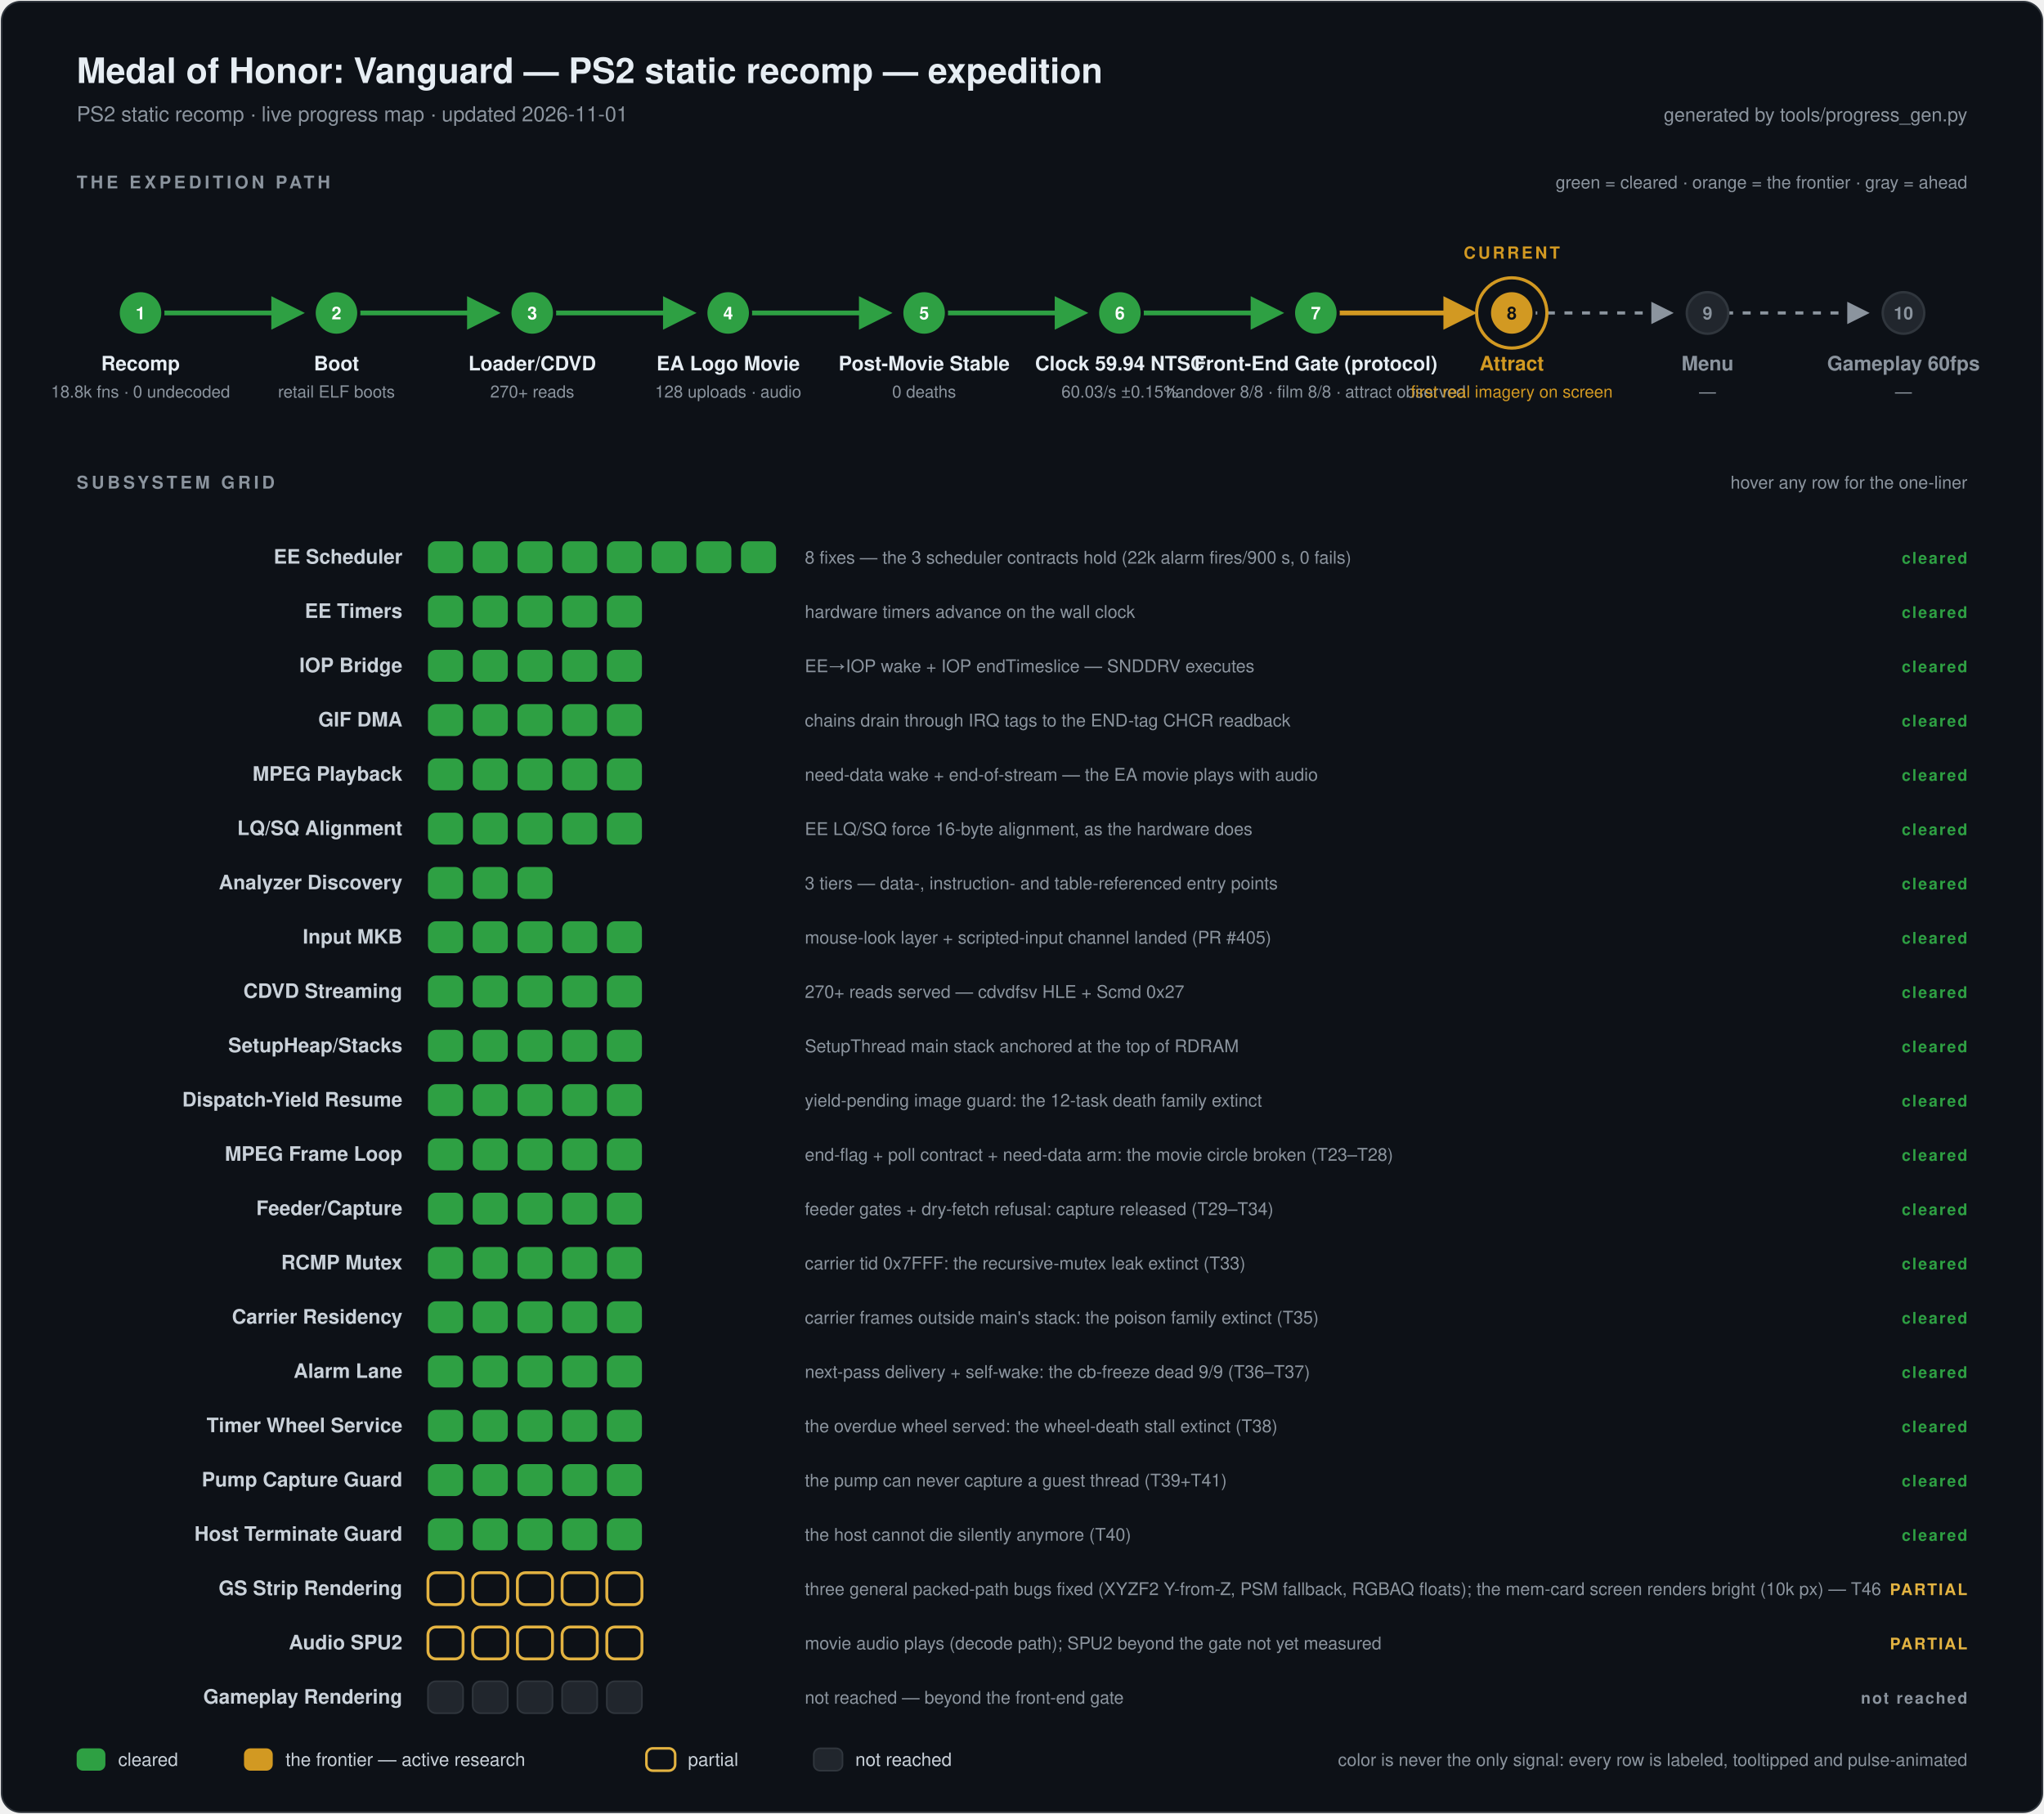
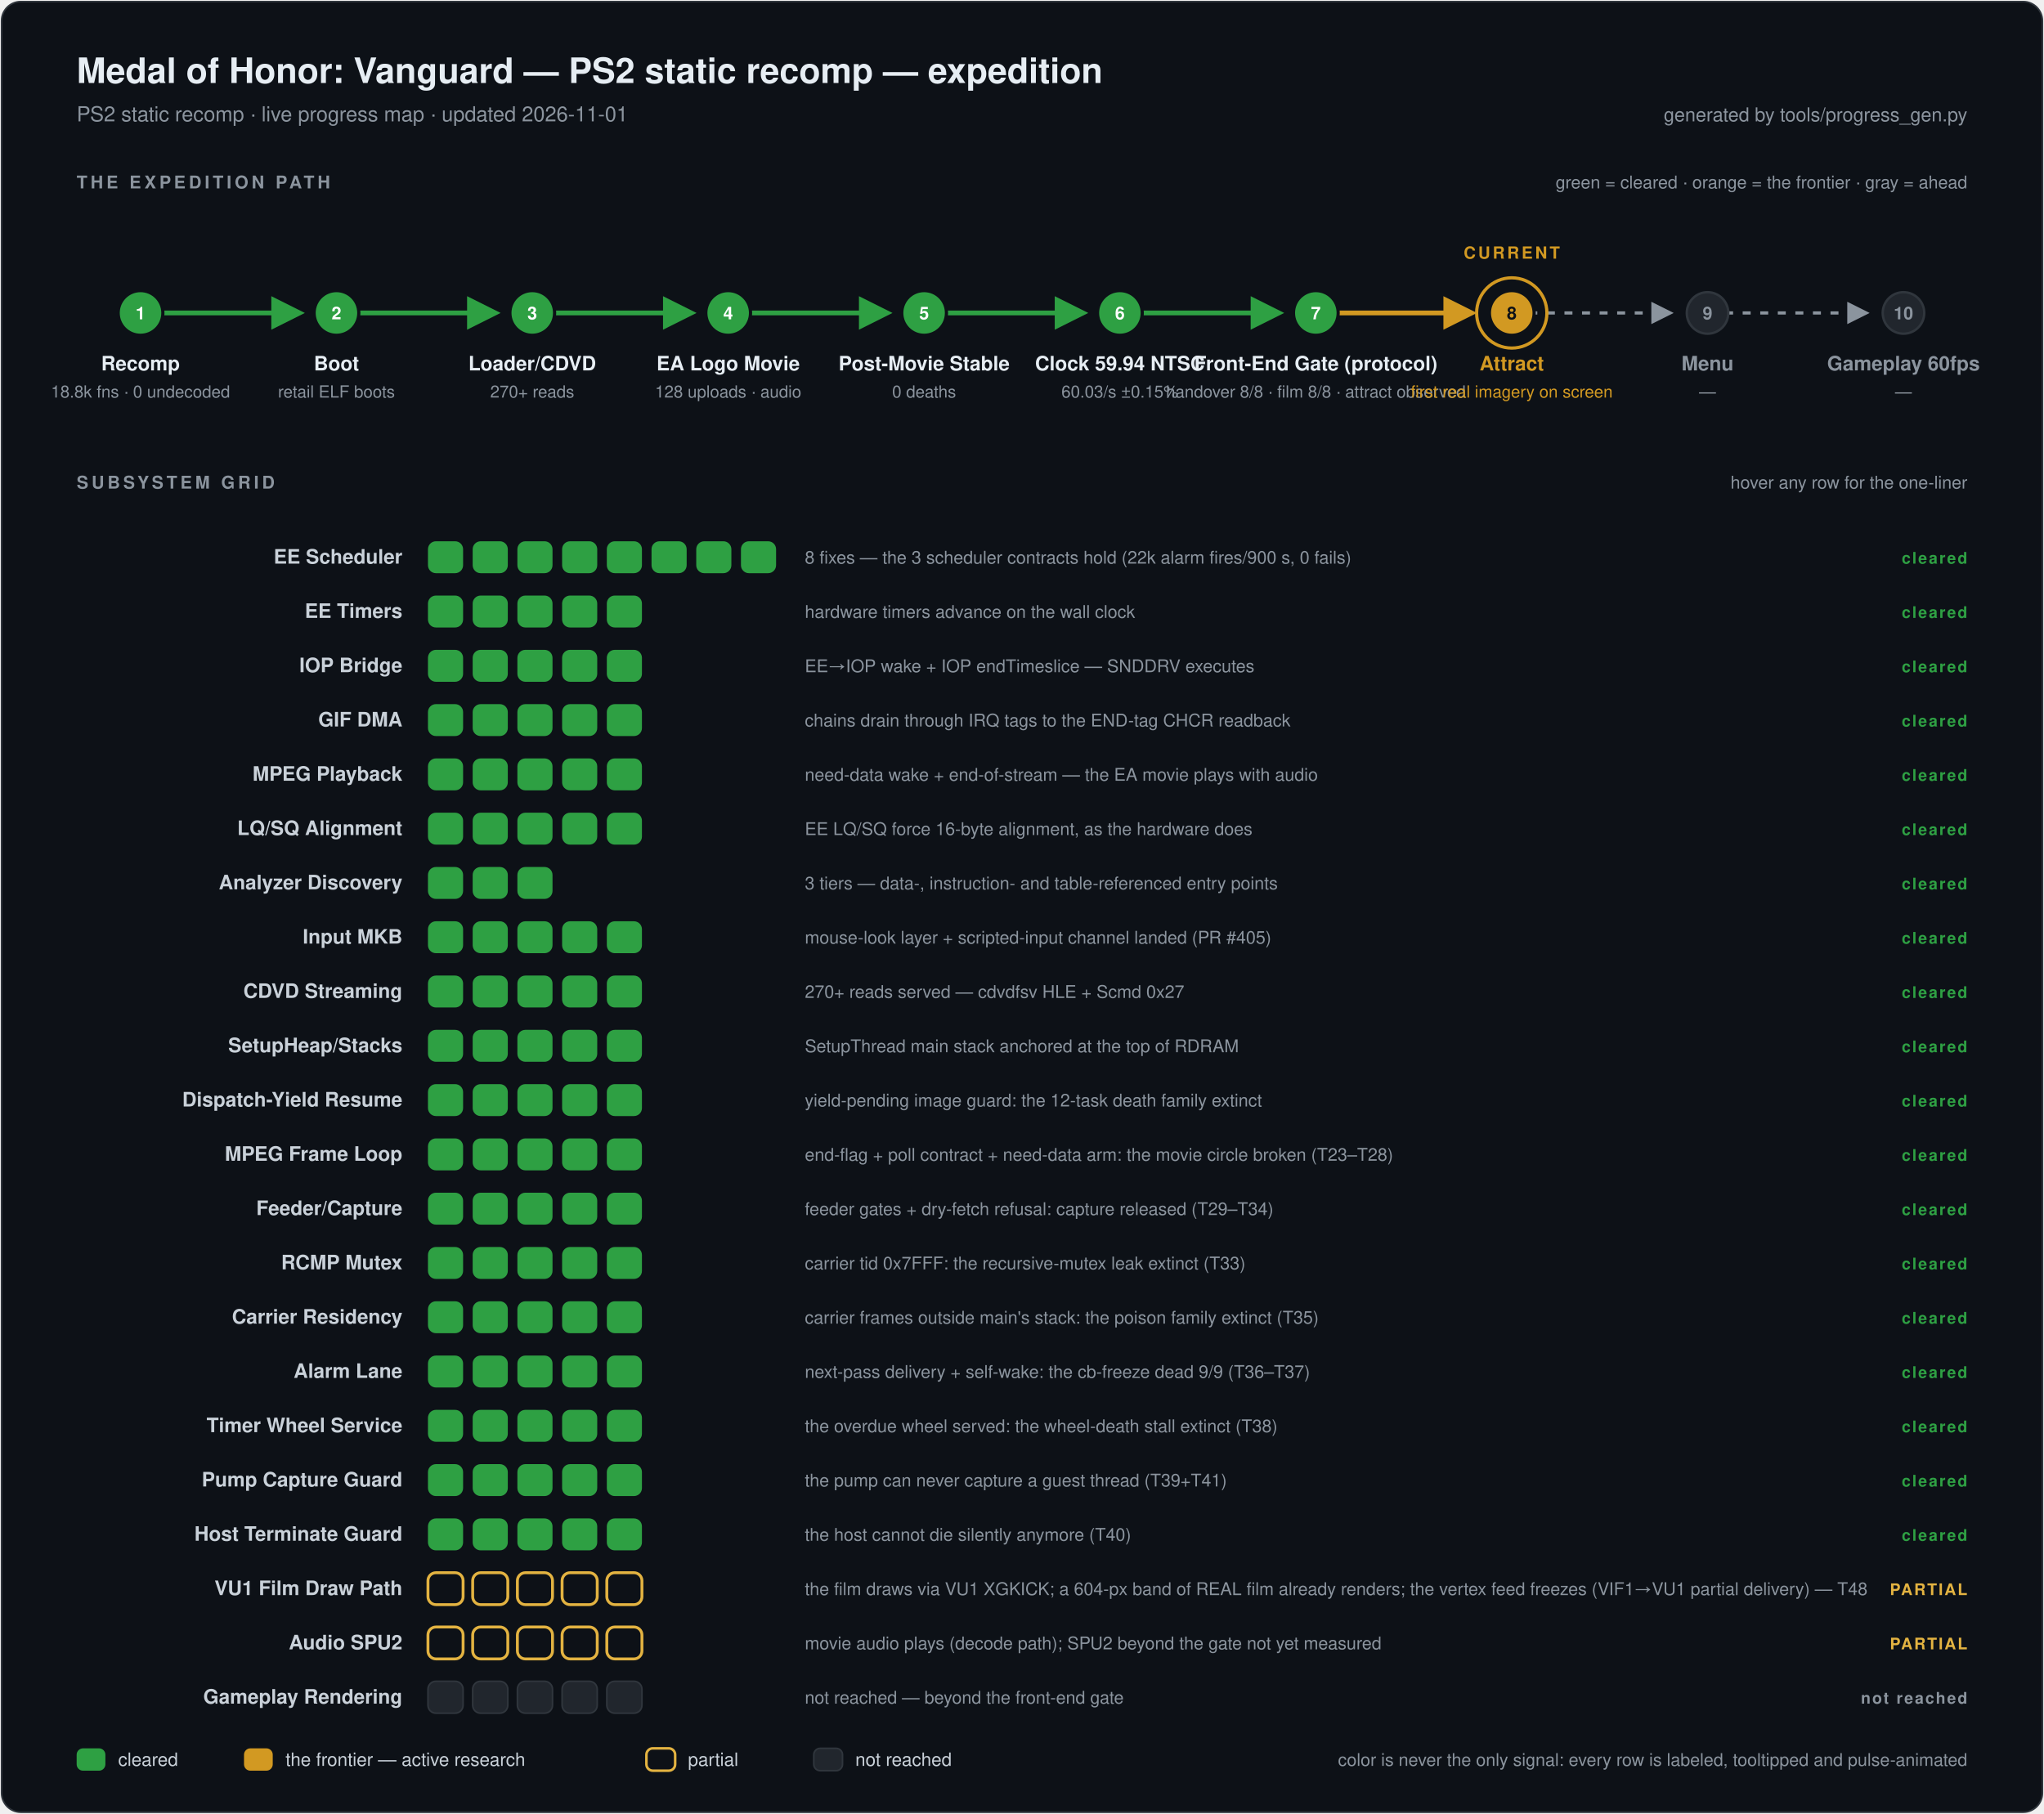
<svg xmlns="http://www.w3.org/2000/svg" viewBox="0 0 1280 1136" width="1280" height="1136" role="img" aria-label="Progress map: expedition path with 6 of 10 stages cleared, currently at the Front-End Gate, and a subsystem grid">
  <style>
.pulse{animation:vgpulse 2.2s ease-in-out infinite}
.pulse2{animation:vgpulse 2.2s ease-in-out .28s infinite}
.pulse3{animation:vgpulse 2.2s ease-in-out .56s infinite}
.pulse4{animation:vgpulse 2.2s ease-in-out .84s infinite}
@keyframes vgpulse{0%,100%{opacity:1}50%{opacity:.32}}
@media (prefers-reduced-motion:reduce){.pulse,.pulse2,.pulse3,.pulse4{animation:none}}
</style>
  <rect x="1" y="1" width="1278" height="1134" rx="12" fill="#0d1117" stroke="#30363d" />
  <text x="48" y="52" fill="#e6edf3" font-size="22" font-weight="700" font-family="ui-sans-serif, system-ui, 'Segoe UI', Helvetica, Arial, sans-serif">Medal of Honor: Vanguard — PS2 static recomp — expedition</text>
  <text x="48" y="76" fill="#8b949e" font-size="13" font-family="ui-sans-serif, system-ui, 'Segoe UI', Helvetica, Arial, sans-serif">PS2 static recomp · live progress map · updated 2026-11-01</text>
  <text x="1232" y="76" fill="#8b949e" font-size="12" text-anchor="end" font-family="ui-sans-serif, system-ui, 'Segoe UI', Helvetica, Arial, sans-serif">generated by tools/progress_gen.py</text>
  <text x="48" y="118" fill="#8b949e" font-size="11" font-weight="700" letter-spacing="2" font-family="ui-sans-serif, system-ui, 'Segoe UI', Helvetica, Arial, sans-serif">THE EXPEDITION PATH</text>
  <text x="1232" y="118" fill="#8b949e" font-size="11" text-anchor="end" font-family="ui-sans-serif, system-ui, 'Segoe UI', Helvetica, Arial, sans-serif">green = cleared · orange = the frontier · gray = ahead</text>
  <defs>
    <marker id="ag" viewBox="0 0 10 10" refX="8" refY="5" markerWidth="7" markerHeight="7" orient="auto-start-reverse">
      <path d="M0,0 L10,5 L0,10 z" fill="#2ea043" />
    </marker>
    <marker id="ao" viewBox="0 0 10 10" refX="8" refY="5" markerWidth="7" markerHeight="7" orient="auto-start-reverse">
      <path d="M0,0 L10,5 L0,10 z" fill="#d29922" />
    </marker>
    <marker id="am" viewBox="0 0 10 10" refX="8" refY="5" markerWidth="7" markerHeight="7" orient="auto-start-reverse">
      <path d="M0,0 L10,5 L0,10 z" fill="#8b949e" />
    </marker>
  </defs>
  <line x1="88.0" y1="196" x2="186.7" y2="196" stroke="#2ea043" stroke-width="3" marker-end="url(#ag)" />
  <line x1="210.7" y1="196" x2="309.3" y2="196" stroke="#2ea043" stroke-width="3" marker-end="url(#ag)" />
  <line x1="333.3" y1="196" x2="432.0" y2="196" stroke="#2ea043" stroke-width="3" marker-end="url(#ag)" />
  <line x1="456.0" y1="196" x2="554.7" y2="196" stroke="#2ea043" stroke-width="3" marker-end="url(#ag)" />
  <line x1="578.7" y1="196" x2="677.3" y2="196" stroke="#2ea043" stroke-width="3" marker-end="url(#ag)" />
  <line x1="701.3" y1="196" x2="800.0" y2="196" stroke="#2ea043" stroke-width="3" marker-end="url(#ag)" />
  <line x1="824.0" y1="196" x2="920.7" y2="196" stroke="#d29922" stroke-width="3" marker-end="url(#ao)" />
  <line x1="946.7" y1="196" x2="1045.3" y2="196" stroke="#8b949e" stroke-width="2" stroke-dasharray="5 6" marker-end="url(#am)" />
  <line x1="1069.3" y1="196" x2="1168.0" y2="196" stroke="#8b949e" stroke-width="2" stroke-dasharray="5 6" marker-end="url(#am)" />
  <g>
    <circle cx="88.0" cy="196" r="15" fill="#0d1117" />
    <circle cx="88.0" cy="196" r="13" fill="#2ea043" />
    <text x="88.0" y="200.0" fill="#ffffff" font-size="11" font-weight="700" text-anchor="middle" font-family="ui-sans-serif, system-ui, 'Segoe UI', Helvetica, Arial, sans-serif">1</text>
  </g>
  <text x="88.0" y="232" fill="#e6edf3" font-size="12.5" font-weight="600" text-anchor="middle" font-family="ui-sans-serif, system-ui, 'Segoe UI', Helvetica, Arial, sans-serif">Recomp</text>
  <text x="88.0" y="249" fill="#8b949e" font-size="10.5" text-anchor="middle" font-family="ui-sans-serif, system-ui, 'Segoe UI', Helvetica, Arial, sans-serif">18.8k fns · 0 undecoded</text>
  <g>
    <circle cx="210.7" cy="196" r="15" fill="#0d1117" />
    <circle cx="210.7" cy="196" r="13" fill="#2ea043" />
    <text x="210.7" y="200.0" fill="#ffffff" font-size="11" font-weight="700" text-anchor="middle" font-family="ui-sans-serif, system-ui, 'Segoe UI', Helvetica, Arial, sans-serif">2</text>
  </g>
  <text x="210.7" y="232" fill="#e6edf3" font-size="12.5" font-weight="600" text-anchor="middle" font-family="ui-sans-serif, system-ui, 'Segoe UI', Helvetica, Arial, sans-serif">Boot</text>
  <text x="210.7" y="249" fill="#8b949e" font-size="10.5" text-anchor="middle" font-family="ui-sans-serif, system-ui, 'Segoe UI', Helvetica, Arial, sans-serif">retail ELF boots</text>
  <g>
    <circle cx="333.3" cy="196" r="15" fill="#0d1117" />
    <circle cx="333.3" cy="196" r="13" fill="#2ea043" />
    <text x="333.3" y="200.0" fill="#ffffff" font-size="11" font-weight="700" text-anchor="middle" font-family="ui-sans-serif, system-ui, 'Segoe UI', Helvetica, Arial, sans-serif">3</text>
  </g>
  <text x="333.3" y="232" fill="#e6edf3" font-size="12.5" font-weight="600" text-anchor="middle" font-family="ui-sans-serif, system-ui, 'Segoe UI', Helvetica, Arial, sans-serif">Loader/CDVD</text>
  <text x="333.3" y="249" fill="#8b949e" font-size="10.5" text-anchor="middle" font-family="ui-sans-serif, system-ui, 'Segoe UI', Helvetica, Arial, sans-serif">270+ reads</text>
  <g>
    <circle cx="456.0" cy="196" r="15" fill="#0d1117" />
    <circle cx="456.0" cy="196" r="13" fill="#2ea043" />
    <text x="456.0" y="200.0" fill="#ffffff" font-size="11" font-weight="700" text-anchor="middle" font-family="ui-sans-serif, system-ui, 'Segoe UI', Helvetica, Arial, sans-serif">4</text>
  </g>
  <text x="456.0" y="232" fill="#e6edf3" font-size="12.5" font-weight="600" text-anchor="middle" font-family="ui-sans-serif, system-ui, 'Segoe UI', Helvetica, Arial, sans-serif">EA Logo Movie</text>
  <text x="456.0" y="249" fill="#8b949e" font-size="10.5" text-anchor="middle" font-family="ui-sans-serif, system-ui, 'Segoe UI', Helvetica, Arial, sans-serif">128 uploads · audio</text>
  <g>
    <circle cx="578.7" cy="196" r="15" fill="#0d1117" />
    <circle cx="578.7" cy="196" r="13" fill="#2ea043" />
    <text x="578.7" y="200.0" fill="#ffffff" font-size="11" font-weight="700" text-anchor="middle" font-family="ui-sans-serif, system-ui, 'Segoe UI', Helvetica, Arial, sans-serif">5</text>
  </g>
  <text x="578.7" y="232" fill="#e6edf3" font-size="12.5" font-weight="600" text-anchor="middle" font-family="ui-sans-serif, system-ui, 'Segoe UI', Helvetica, Arial, sans-serif">Post-Movie Stable</text>
  <text x="578.7" y="249" fill="#8b949e" font-size="10.5" text-anchor="middle" font-family="ui-sans-serif, system-ui, 'Segoe UI', Helvetica, Arial, sans-serif">0 deaths</text>
  <g>
    <circle cx="701.3" cy="196" r="15" fill="#0d1117" />
    <circle cx="701.3" cy="196" r="13" fill="#2ea043" />
    <text x="701.3" y="200.0" fill="#ffffff" font-size="11" font-weight="700" text-anchor="middle" font-family="ui-sans-serif, system-ui, 'Segoe UI', Helvetica, Arial, sans-serif">6</text>
  </g>
  <text x="701.3" y="232" fill="#e6edf3" font-size="12.5" font-weight="600" text-anchor="middle" font-family="ui-sans-serif, system-ui, 'Segoe UI', Helvetica, Arial, sans-serif">Clock 59.94 NTSC</text>
  <text x="701.3" y="249" fill="#8b949e" font-size="10.5" text-anchor="middle" font-family="ui-sans-serif, system-ui, 'Segoe UI', Helvetica, Arial, sans-serif">60.03/s ±0.15%</text>
  <g>
    <circle cx="824.0" cy="196" r="15" fill="#0d1117" />
    <circle cx="824.0" cy="196" r="13" fill="#2ea043" />
    <text x="824.0" y="200.0" fill="#ffffff" font-size="11" font-weight="700" text-anchor="middle" font-family="ui-sans-serif, system-ui, 'Segoe UI', Helvetica, Arial, sans-serif">7</text>
  </g>
  <text x="824.0" y="232" fill="#e6edf3" font-size="12.5" font-weight="600" text-anchor="middle" font-family="ui-sans-serif, system-ui, 'Segoe UI', Helvetica, Arial, sans-serif">Front-End Gate (protocol)</text>
  <text x="824.0" y="249" fill="#8b949e" font-size="10.5" text-anchor="middle" font-family="ui-sans-serif, system-ui, 'Segoe UI', Helvetica, Arial, sans-serif">handover 8/8 · film 8/8 · attract observed</text>
  <g>
    <circle cx="946.7" cy="196" r="22" fill="none" stroke="#d29922" stroke-width="2" class="pulse" />
    <circle cx="946.7" cy="196" r="15" fill="#0d1117" />
    <circle cx="946.7" cy="196" r="13" fill="#d29922" />
    <text x="946.7" y="200.0" fill="#0d1117" font-size="11" font-weight="700" text-anchor="middle" font-family="ui-sans-serif, system-ui, 'Segoe UI', Helvetica, Arial, sans-serif">8</text>
  </g>
  <text x="946.7" y="162" fill="#d29922" font-size="10.5" font-weight="700" letter-spacing="1.5" text-anchor="middle" font-family="ui-sans-serif, system-ui, 'Segoe UI', Helvetica, Arial, sans-serif" class="pulse">CURRENT</text>
  <text x="946.7" y="232" fill="#d29922" font-size="12.5" font-weight="600" text-anchor="middle" font-family="ui-sans-serif, system-ui, 'Segoe UI', Helvetica, Arial, sans-serif">Attract</text>
  <text x="946.7" y="249" fill="#d29922" font-size="10.5" text-anchor="middle" font-family="ui-sans-serif, system-ui, 'Segoe UI', Helvetica, Arial, sans-serif">first real imagery on screen</text>
  <g>
    <circle cx="1069.3" cy="196" r="13" fill="#21262d" stroke="#30363d" stroke-width="1.5" />
    <text x="1069.3" y="200.0" fill="#8b949e" font-size="11" font-weight="700" text-anchor="middle" font-family="ui-sans-serif, system-ui, 'Segoe UI', Helvetica, Arial, sans-serif">9</text>
  </g>
  <text x="1069.3" y="232" fill="#8b949e" font-size="12.5" font-weight="600" text-anchor="middle" font-family="ui-sans-serif, system-ui, 'Segoe UI', Helvetica, Arial, sans-serif">Menu</text>
  <text x="1069.3" y="249" fill="#8b949e" font-size="10.5" text-anchor="middle" font-family="ui-sans-serif, system-ui, 'Segoe UI', Helvetica, Arial, sans-serif">—</text>
  <g>
    <circle cx="1192.0" cy="196" r="13" fill="#21262d" stroke="#30363d" stroke-width="1.5" />
    <text x="1192.0" y="200.0" fill="#8b949e" font-size="11" font-weight="700" text-anchor="middle" font-family="ui-sans-serif, system-ui, 'Segoe UI', Helvetica, Arial, sans-serif">10</text>
  </g>
  <text x="1192.0" y="232" fill="#8b949e" font-size="12.5" font-weight="600" text-anchor="middle" font-family="ui-sans-serif, system-ui, 'Segoe UI', Helvetica, Arial, sans-serif">Gameplay 60fps</text>
  <text x="1192.0" y="249" fill="#8b949e" font-size="10.5" text-anchor="middle" font-family="ui-sans-serif, system-ui, 'Segoe UI', Helvetica, Arial, sans-serif">—</text>
  <text x="48" y="306" fill="#8b949e" font-size="11" font-weight="700" letter-spacing="2" font-family="ui-sans-serif, system-ui, 'Segoe UI', Helvetica, Arial, sans-serif">SUBSYSTEM GRID</text>
  <text x="1232" y="306" fill="#8b949e" font-size="11" text-anchor="end" font-family="ui-sans-serif, system-ui, 'Segoe UI', Helvetica, Arial, sans-serif">hover any row for the one-liner</text>
  <g>
    <text x="252" y="353.0" fill="#c9d1d9" font-size="12.5" font-weight="600" text-anchor="end" font-family="ui-sans-serif, system-ui, 'Segoe UI', Helvetica, Arial, sans-serif">EE Scheduler</text>
    <rect x="268" y="339.0" width="22" height="20" rx="5" fill="#2ea043" />
    <rect x="296" y="339.0" width="22" height="20" rx="5" fill="#2ea043" />
    <rect x="324" y="339.0" width="22" height="20" rx="5" fill="#2ea043" />
    <rect x="352" y="339.0" width="22" height="20" rx="5" fill="#2ea043" />
    <rect x="380" y="339.0" width="22" height="20" rx="5" fill="#2ea043" />
    <rect x="408" y="339.0" width="22" height="20" rx="5" fill="#2ea043" />
    <rect x="436" y="339.0" width="22" height="20" rx="5" fill="#2ea043" />
    <rect x="464" y="339.0" width="22" height="20" rx="5" fill="#2ea043" />
    <text x="504" y="353.0" fill="#8b949e" font-size="11" font-family="ui-sans-serif, system-ui, 'Segoe UI', Helvetica, Arial, sans-serif">8 fixes — the 3 scheduler contracts hold (22k alarm fires/900 s, 0 fails)</text>
    <text x="1232" y="353.0" fill="#2ea043" font-size="10" font-weight="600" letter-spacing="1" text-anchor="end" font-family="ui-sans-serif, system-ui, 'Segoe UI', Helvetica, Arial, sans-serif">cleared</text>
  </g>
  <g>
    <text x="252" y="387.0" fill="#c9d1d9" font-size="12.5" font-weight="600" text-anchor="end" font-family="ui-sans-serif, system-ui, 'Segoe UI', Helvetica, Arial, sans-serif">EE Timers</text>
    <rect x="268" y="373.0" width="22" height="20" rx="5" fill="#2ea043" />
    <rect x="296" y="373.0" width="22" height="20" rx="5" fill="#2ea043" />
    <rect x="324" y="373.0" width="22" height="20" rx="5" fill="#2ea043" />
    <rect x="352" y="373.0" width="22" height="20" rx="5" fill="#2ea043" />
    <rect x="380" y="373.0" width="22" height="20" rx="5" fill="#2ea043" />
    <text x="504" y="387.0" fill="#8b949e" font-size="11" font-family="ui-sans-serif, system-ui, 'Segoe UI', Helvetica, Arial, sans-serif">hardware timers advance on the wall clock</text>
    <text x="1232" y="387.0" fill="#2ea043" font-size="10" font-weight="600" letter-spacing="1" text-anchor="end" font-family="ui-sans-serif, system-ui, 'Segoe UI', Helvetica, Arial, sans-serif">cleared</text>
  </g>
  <g>
    <text x="252" y="421.0" fill="#c9d1d9" font-size="12.5" font-weight="600" text-anchor="end" font-family="ui-sans-serif, system-ui, 'Segoe UI', Helvetica, Arial, sans-serif">IOP Bridge</text>
    <rect x="268" y="407.0" width="22" height="20" rx="5" fill="#2ea043" />
    <rect x="296" y="407.0" width="22" height="20" rx="5" fill="#2ea043" />
    <rect x="324" y="407.0" width="22" height="20" rx="5" fill="#2ea043" />
    <rect x="352" y="407.0" width="22" height="20" rx="5" fill="#2ea043" />
    <rect x="380" y="407.0" width="22" height="20" rx="5" fill="#2ea043" />
    <text x="504" y="421.0" fill="#8b949e" font-size="11" font-family="ui-sans-serif, system-ui, 'Segoe UI', Helvetica, Arial, sans-serif">EE→IOP wake + IOP endTimeslice — SNDDRV executes</text>
    <text x="1232" y="421.0" fill="#2ea043" font-size="10" font-weight="600" letter-spacing="1" text-anchor="end" font-family="ui-sans-serif, system-ui, 'Segoe UI', Helvetica, Arial, sans-serif">cleared</text>
  </g>
  <g>
    <text x="252" y="455.0" fill="#c9d1d9" font-size="12.5" font-weight="600" text-anchor="end" font-family="ui-sans-serif, system-ui, 'Segoe UI', Helvetica, Arial, sans-serif">GIF DMA</text>
    <rect x="268" y="441.0" width="22" height="20" rx="5" fill="#2ea043" />
    <rect x="296" y="441.0" width="22" height="20" rx="5" fill="#2ea043" />
    <rect x="324" y="441.0" width="22" height="20" rx="5" fill="#2ea043" />
    <rect x="352" y="441.0" width="22" height="20" rx="5" fill="#2ea043" />
    <rect x="380" y="441.0" width="22" height="20" rx="5" fill="#2ea043" />
    <text x="504" y="455.0" fill="#8b949e" font-size="11" font-family="ui-sans-serif, system-ui, 'Segoe UI', Helvetica, Arial, sans-serif">chains drain through IRQ tags to the END-tag CHCR readback</text>
    <text x="1232" y="455.0" fill="#2ea043" font-size="10" font-weight="600" letter-spacing="1" text-anchor="end" font-family="ui-sans-serif, system-ui, 'Segoe UI', Helvetica, Arial, sans-serif">cleared</text>
  </g>
  <g>
    <text x="252" y="489.0" fill="#c9d1d9" font-size="12.5" font-weight="600" text-anchor="end" font-family="ui-sans-serif, system-ui, 'Segoe UI', Helvetica, Arial, sans-serif">MPEG Playback</text>
    <rect x="268" y="475.0" width="22" height="20" rx="5" fill="#2ea043" />
    <rect x="296" y="475.0" width="22" height="20" rx="5" fill="#2ea043" />
    <rect x="324" y="475.0" width="22" height="20" rx="5" fill="#2ea043" />
    <rect x="352" y="475.0" width="22" height="20" rx="5" fill="#2ea043" />
    <rect x="380" y="475.0" width="22" height="20" rx="5" fill="#2ea043" />
    <text x="504" y="489.0" fill="#8b949e" font-size="11" font-family="ui-sans-serif, system-ui, 'Segoe UI', Helvetica, Arial, sans-serif">need-data wake + end-of-stream — the EA movie plays with audio</text>
    <text x="1232" y="489.0" fill="#2ea043" font-size="10" font-weight="600" letter-spacing="1" text-anchor="end" font-family="ui-sans-serif, system-ui, 'Segoe UI', Helvetica, Arial, sans-serif">cleared</text>
  </g>
  <g>
    <text x="252" y="523.0" fill="#c9d1d9" font-size="12.5" font-weight="600" text-anchor="end" font-family="ui-sans-serif, system-ui, 'Segoe UI', Helvetica, Arial, sans-serif">LQ/SQ Alignment</text>
    <rect x="268" y="509.0" width="22" height="20" rx="5" fill="#2ea043" />
    <rect x="296" y="509.0" width="22" height="20" rx="5" fill="#2ea043" />
    <rect x="324" y="509.0" width="22" height="20" rx="5" fill="#2ea043" />
    <rect x="352" y="509.0" width="22" height="20" rx="5" fill="#2ea043" />
    <rect x="380" y="509.0" width="22" height="20" rx="5" fill="#2ea043" />
    <text x="504" y="523.0" fill="#8b949e" font-size="11" font-family="ui-sans-serif, system-ui, 'Segoe UI', Helvetica, Arial, sans-serif">EE LQ/SQ force 16-byte alignment, as the hardware does</text>
    <text x="1232" y="523.0" fill="#2ea043" font-size="10" font-weight="600" letter-spacing="1" text-anchor="end" font-family="ui-sans-serif, system-ui, 'Segoe UI', Helvetica, Arial, sans-serif">cleared</text>
  </g>
  <g>
    <text x="252" y="557.0" fill="#c9d1d9" font-size="12.5" font-weight="600" text-anchor="end" font-family="ui-sans-serif, system-ui, 'Segoe UI', Helvetica, Arial, sans-serif">Analyzer Discovery</text>
    <rect x="268" y="543.0" width="22" height="20" rx="5" fill="#2ea043" />
    <rect x="296" y="543.0" width="22" height="20" rx="5" fill="#2ea043" />
    <rect x="324" y="543.0" width="22" height="20" rx="5" fill="#2ea043" />
    <text x="504" y="557.0" fill="#8b949e" font-size="11" font-family="ui-sans-serif, system-ui, 'Segoe UI', Helvetica, Arial, sans-serif">3 tiers — data-, instruction- and table-referenced entry points</text>
    <text x="1232" y="557.0" fill="#2ea043" font-size="10" font-weight="600" letter-spacing="1" text-anchor="end" font-family="ui-sans-serif, system-ui, 'Segoe UI', Helvetica, Arial, sans-serif">cleared</text>
  </g>
  <g>
    <text x="252" y="591.0" fill="#c9d1d9" font-size="12.5" font-weight="600" text-anchor="end" font-family="ui-sans-serif, system-ui, 'Segoe UI', Helvetica, Arial, sans-serif">Input MKB</text>
    <rect x="268" y="577.0" width="22" height="20" rx="5" fill="#2ea043" />
    <rect x="296" y="577.0" width="22" height="20" rx="5" fill="#2ea043" />
    <rect x="324" y="577.0" width="22" height="20" rx="5" fill="#2ea043" />
    <rect x="352" y="577.0" width="22" height="20" rx="5" fill="#2ea043" />
    <rect x="380" y="577.0" width="22" height="20" rx="5" fill="#2ea043" />
    <text x="504" y="591.0" fill="#8b949e" font-size="11" font-family="ui-sans-serif, system-ui, 'Segoe UI', Helvetica, Arial, sans-serif">mouse-look layer + scripted-input channel landed (PR #405)</text>
    <text x="1232" y="591.0" fill="#2ea043" font-size="10" font-weight="600" letter-spacing="1" text-anchor="end" font-family="ui-sans-serif, system-ui, 'Segoe UI', Helvetica, Arial, sans-serif">cleared</text>
  </g>
  <g>
    <text x="252" y="625.0" fill="#c9d1d9" font-size="12.5" font-weight="600" text-anchor="end" font-family="ui-sans-serif, system-ui, 'Segoe UI', Helvetica, Arial, sans-serif">CDVD Streaming</text>
    <rect x="268" y="611.0" width="22" height="20" rx="5" fill="#2ea043" />
    <rect x="296" y="611.0" width="22" height="20" rx="5" fill="#2ea043" />
    <rect x="324" y="611.0" width="22" height="20" rx="5" fill="#2ea043" />
    <rect x="352" y="611.0" width="22" height="20" rx="5" fill="#2ea043" />
    <rect x="380" y="611.0" width="22" height="20" rx="5" fill="#2ea043" />
    <text x="504" y="625.0" fill="#8b949e" font-size="11" font-family="ui-sans-serif, system-ui, 'Segoe UI', Helvetica, Arial, sans-serif">270+ reads served — cdvdfsv HLE + Scmd 0x27</text>
    <text x="1232" y="625.0" fill="#2ea043" font-size="10" font-weight="600" letter-spacing="1" text-anchor="end" font-family="ui-sans-serif, system-ui, 'Segoe UI', Helvetica, Arial, sans-serif">cleared</text>
  </g>
  <g>
    <text x="252" y="659.0" fill="#c9d1d9" font-size="12.5" font-weight="600" text-anchor="end" font-family="ui-sans-serif, system-ui, 'Segoe UI', Helvetica, Arial, sans-serif">SetupHeap/Stacks</text>
    <rect x="268" y="645.0" width="22" height="20" rx="5" fill="#2ea043" />
    <rect x="296" y="645.0" width="22" height="20" rx="5" fill="#2ea043" />
    <rect x="324" y="645.0" width="22" height="20" rx="5" fill="#2ea043" />
    <rect x="352" y="645.0" width="22" height="20" rx="5" fill="#2ea043" />
    <rect x="380" y="645.0" width="22" height="20" rx="5" fill="#2ea043" />
    <text x="504" y="659.0" fill="#8b949e" font-size="11" font-family="ui-sans-serif, system-ui, 'Segoe UI', Helvetica, Arial, sans-serif">SetupThread main stack anchored at the top of RDRAM</text>
    <text x="1232" y="659.0" fill="#2ea043" font-size="10" font-weight="600" letter-spacing="1" text-anchor="end" font-family="ui-sans-serif, system-ui, 'Segoe UI', Helvetica, Arial, sans-serif">cleared</text>
  </g>
  <g>
    <text x="252" y="693.0" fill="#c9d1d9" font-size="12.5" font-weight="600" text-anchor="end" font-family="ui-sans-serif, system-ui, 'Segoe UI', Helvetica, Arial, sans-serif">Dispatch-Yield Resume</text>
    <rect x="268" y="679.0" width="22" height="20" rx="5" fill="#2ea043" />
    <rect x="296" y="679.0" width="22" height="20" rx="5" fill="#2ea043" />
    <rect x="324" y="679.0" width="22" height="20" rx="5" fill="#2ea043" />
    <rect x="352" y="679.0" width="22" height="20" rx="5" fill="#2ea043" />
    <rect x="380" y="679.0" width="22" height="20" rx="5" fill="#2ea043" />
    <text x="504" y="693.0" fill="#8b949e" font-size="11" font-family="ui-sans-serif, system-ui, 'Segoe UI', Helvetica, Arial, sans-serif">yield-pending image guard: the 12-task death family extinct</text>
    <text x="1232" y="693.0" fill="#2ea043" font-size="10" font-weight="600" letter-spacing="1" text-anchor="end" font-family="ui-sans-serif, system-ui, 'Segoe UI', Helvetica, Arial, sans-serif">cleared</text>
  </g>
  <g>
    <text x="252" y="727.0" fill="#c9d1d9" font-size="12.5" font-weight="600" text-anchor="end" font-family="ui-sans-serif, system-ui, 'Segoe UI', Helvetica, Arial, sans-serif">MPEG Frame Loop</text>
    <rect x="268" y="713.0" width="22" height="20" rx="5" fill="#2ea043" />
    <rect x="296" y="713.0" width="22" height="20" rx="5" fill="#2ea043" />
    <rect x="324" y="713.0" width="22" height="20" rx="5" fill="#2ea043" />
    <rect x="352" y="713.0" width="22" height="20" rx="5" fill="#2ea043" />
    <rect x="380" y="713.0" width="22" height="20" rx="5" fill="#2ea043" />
    <text x="504" y="727.0" fill="#8b949e" font-size="11" font-family="ui-sans-serif, system-ui, 'Segoe UI', Helvetica, Arial, sans-serif">end-flag + poll contract + need-data arm: the movie circle broken (T23–T28)</text>
    <text x="1232" y="727.0" fill="#2ea043" font-size="10" font-weight="600" letter-spacing="1" text-anchor="end" font-family="ui-sans-serif, system-ui, 'Segoe UI', Helvetica, Arial, sans-serif">cleared</text>
  </g>
  <g>
    <text x="252" y="761.0" fill="#c9d1d9" font-size="12.5" font-weight="600" text-anchor="end" font-family="ui-sans-serif, system-ui, 'Segoe UI', Helvetica, Arial, sans-serif">Feeder/Capture</text>
    <rect x="268" y="747.0" width="22" height="20" rx="5" fill="#2ea043" />
    <rect x="296" y="747.0" width="22" height="20" rx="5" fill="#2ea043" />
    <rect x="324" y="747.0" width="22" height="20" rx="5" fill="#2ea043" />
    <rect x="352" y="747.0" width="22" height="20" rx="5" fill="#2ea043" />
    <rect x="380" y="747.0" width="22" height="20" rx="5" fill="#2ea043" />
    <text x="504" y="761.0" fill="#8b949e" font-size="11" font-family="ui-sans-serif, system-ui, 'Segoe UI', Helvetica, Arial, sans-serif">feeder gates + dry-fetch refusal: capture released (T29–T34)</text>
    <text x="1232" y="761.0" fill="#2ea043" font-size="10" font-weight="600" letter-spacing="1" text-anchor="end" font-family="ui-sans-serif, system-ui, 'Segoe UI', Helvetica, Arial, sans-serif">cleared</text>
  </g>
  <g>
    <text x="252" y="795.0" fill="#c9d1d9" font-size="12.5" font-weight="600" text-anchor="end" font-family="ui-sans-serif, system-ui, 'Segoe UI', Helvetica, Arial, sans-serif">RCMP Mutex</text>
    <rect x="268" y="781.0" width="22" height="20" rx="5" fill="#2ea043" />
    <rect x="296" y="781.0" width="22" height="20" rx="5" fill="#2ea043" />
    <rect x="324" y="781.0" width="22" height="20" rx="5" fill="#2ea043" />
    <rect x="352" y="781.0" width="22" height="20" rx="5" fill="#2ea043" />
    <rect x="380" y="781.0" width="22" height="20" rx="5" fill="#2ea043" />
    <text x="504" y="795.0" fill="#8b949e" font-size="11" font-family="ui-sans-serif, system-ui, 'Segoe UI', Helvetica, Arial, sans-serif">carrier tid 0x7FFF: the recursive-mutex leak extinct (T33)</text>
    <text x="1232" y="795.0" fill="#2ea043" font-size="10" font-weight="600" letter-spacing="1" text-anchor="end" font-family="ui-sans-serif, system-ui, 'Segoe UI', Helvetica, Arial, sans-serif">cleared</text>
  </g>
  <g>
    <text x="252" y="829.0" fill="#c9d1d9" font-size="12.5" font-weight="600" text-anchor="end" font-family="ui-sans-serif, system-ui, 'Segoe UI', Helvetica, Arial, sans-serif">Carrier Residency</text>
    <rect x="268" y="815.0" width="22" height="20" rx="5" fill="#2ea043" />
    <rect x="296" y="815.0" width="22" height="20" rx="5" fill="#2ea043" />
    <rect x="324" y="815.0" width="22" height="20" rx="5" fill="#2ea043" />
    <rect x="352" y="815.0" width="22" height="20" rx="5" fill="#2ea043" />
    <rect x="380" y="815.0" width="22" height="20" rx="5" fill="#2ea043" />
    <text x="504" y="829.0" fill="#8b949e" font-size="11" font-family="ui-sans-serif, system-ui, 'Segoe UI', Helvetica, Arial, sans-serif">carrier frames outside main's stack: the poison family extinct (T35)</text>
    <text x="1232" y="829.0" fill="#2ea043" font-size="10" font-weight="600" letter-spacing="1" text-anchor="end" font-family="ui-sans-serif, system-ui, 'Segoe UI', Helvetica, Arial, sans-serif">cleared</text>
  </g>
  <g>
    <text x="252" y="863.0" fill="#c9d1d9" font-size="12.5" font-weight="600" text-anchor="end" font-family="ui-sans-serif, system-ui, 'Segoe UI', Helvetica, Arial, sans-serif">Alarm Lane</text>
    <rect x="268" y="849.0" width="22" height="20" rx="5" fill="#2ea043" />
    <rect x="296" y="849.0" width="22" height="20" rx="5" fill="#2ea043" />
    <rect x="324" y="849.0" width="22" height="20" rx="5" fill="#2ea043" />
    <rect x="352" y="849.0" width="22" height="20" rx="5" fill="#2ea043" />
    <rect x="380" y="849.0" width="22" height="20" rx="5" fill="#2ea043" />
    <text x="504" y="863.0" fill="#8b949e" font-size="11" font-family="ui-sans-serif, system-ui, 'Segoe UI', Helvetica, Arial, sans-serif">next-pass delivery + self-wake: the cb-freeze dead 9/9 (T36–T37)</text>
    <text x="1232" y="863.0" fill="#2ea043" font-size="10" font-weight="600" letter-spacing="1" text-anchor="end" font-family="ui-sans-serif, system-ui, 'Segoe UI', Helvetica, Arial, sans-serif">cleared</text>
  </g>
  <g>
    <text x="252" y="897.0" fill="#c9d1d9" font-size="12.5" font-weight="600" text-anchor="end" font-family="ui-sans-serif, system-ui, 'Segoe UI', Helvetica, Arial, sans-serif">Timer Wheel Service</text>
    <rect x="268" y="883.0" width="22" height="20" rx="5" fill="#2ea043" />
    <rect x="296" y="883.0" width="22" height="20" rx="5" fill="#2ea043" />
    <rect x="324" y="883.0" width="22" height="20" rx="5" fill="#2ea043" />
    <rect x="352" y="883.0" width="22" height="20" rx="5" fill="#2ea043" />
    <rect x="380" y="883.0" width="22" height="20" rx="5" fill="#2ea043" />
    <text x="504" y="897.0" fill="#8b949e" font-size="11" font-family="ui-sans-serif, system-ui, 'Segoe UI', Helvetica, Arial, sans-serif">the overdue wheel served: the wheel-death stall extinct (T38)</text>
    <text x="1232" y="897.0" fill="#2ea043" font-size="10" font-weight="600" letter-spacing="1" text-anchor="end" font-family="ui-sans-serif, system-ui, 'Segoe UI', Helvetica, Arial, sans-serif">cleared</text>
  </g>
  <g>
    <text x="252" y="931.0" fill="#c9d1d9" font-size="12.5" font-weight="600" text-anchor="end" font-family="ui-sans-serif, system-ui, 'Segoe UI', Helvetica, Arial, sans-serif">Pump Capture Guard</text>
    <rect x="268" y="917.0" width="22" height="20" rx="5" fill="#2ea043" />
    <rect x="296" y="917.0" width="22" height="20" rx="5" fill="#2ea043" />
    <rect x="324" y="917.0" width="22" height="20" rx="5" fill="#2ea043" />
    <rect x="352" y="917.0" width="22" height="20" rx="5" fill="#2ea043" />
    <rect x="380" y="917.0" width="22" height="20" rx="5" fill="#2ea043" />
    <text x="504" y="931.0" fill="#8b949e" font-size="11" font-family="ui-sans-serif, system-ui, 'Segoe UI', Helvetica, Arial, sans-serif">the pump can never capture a guest thread (T39+T41)</text>
    <text x="1232" y="931.0" fill="#2ea043" font-size="10" font-weight="600" letter-spacing="1" text-anchor="end" font-family="ui-sans-serif, system-ui, 'Segoe UI', Helvetica, Arial, sans-serif">cleared</text>
  </g>
  <g>
    <text x="252" y="965.0" fill="#c9d1d9" font-size="12.5" font-weight="600" text-anchor="end" font-family="ui-sans-serif, system-ui, 'Segoe UI', Helvetica, Arial, sans-serif">Host Terminate Guard</text>
    <rect x="268" y="951.0" width="22" height="20" rx="5" fill="#2ea043" />
    <rect x="296" y="951.0" width="22" height="20" rx="5" fill="#2ea043" />
    <rect x="324" y="951.0" width="22" height="20" rx="5" fill="#2ea043" />
    <rect x="352" y="951.0" width="22" height="20" rx="5" fill="#2ea043" />
    <rect x="380" y="951.0" width="22" height="20" rx="5" fill="#2ea043" />
    <text x="504" y="965.0" fill="#8b949e" font-size="11" font-family="ui-sans-serif, system-ui, 'Segoe UI', Helvetica, Arial, sans-serif">the host cannot die silently anymore (T40)</text>
    <text x="1232" y="965.0" fill="#2ea043" font-size="10" font-weight="600" letter-spacing="1" text-anchor="end" font-family="ui-sans-serif, system-ui, 'Segoe UI', Helvetica, Arial, sans-serif">cleared</text>
  </g>
  <g>
-     <text x="252" y="999.0" fill="#c9d1d9" font-size="12.5" font-weight="600" text-anchor="end" font-family="ui-sans-serif, system-ui, 'Segoe UI', Helvetica, Arial, sans-serif">GS Strip Rendering</text>
+     <text x="252" y="999.0" fill="#c9d1d9" font-size="12.5" font-weight="600" text-anchor="end" font-family="ui-sans-serif, system-ui, 'Segoe UI', Helvetica, Arial, sans-serif">VU1 Film Draw Path</text>
    <rect x="268" y="985.0" width="22" height="20" rx="5" fill="#0d1117" stroke="#e3b341" stroke-width="1.8" />
    <rect x="296" y="985.0" width="22" height="20" rx="5" fill="#0d1117" stroke="#e3b341" stroke-width="1.8" />
    <rect x="324" y="985.0" width="22" height="20" rx="5" fill="#0d1117" stroke="#e3b341" stroke-width="1.8" />
    <rect x="352" y="985.0" width="22" height="20" rx="5" fill="#0d1117" stroke="#e3b341" stroke-width="1.8" />
    <rect x="380" y="985.0" width="22" height="20" rx="5" fill="#0d1117" stroke="#e3b341" stroke-width="1.8" />
-     <text x="504" y="999.0" fill="#8b949e" font-size="11" font-family="ui-sans-serif, system-ui, 'Segoe UI', Helvetica, Arial, sans-serif">three general packed-path bugs fixed (XYZF2 Y-from-Z, PSM fallback, RGBAQ floats); the mem-card screen renders bright (10k px) — T46</text>
+     <text x="504" y="999.0" fill="#8b949e" font-size="11" font-family="ui-sans-serif, system-ui, 'Segoe UI', Helvetica, Arial, sans-serif">the film draws via VU1 XGKICK; a 604-px band of REAL film already renders; the vertex feed freezes (VIF1→VU1 partial delivery) — T48</text>
    <text x="1232" y="999.0" fill="#e3b341" font-size="10" font-weight="700" letter-spacing="1" text-anchor="end" font-family="ui-sans-serif, system-ui, 'Segoe UI', Helvetica, Arial, sans-serif">PARTIAL</text>
  </g>
  <g>
    <text x="252" y="1033.0" fill="#c9d1d9" font-size="12.5" font-weight="600" text-anchor="end" font-family="ui-sans-serif, system-ui, 'Segoe UI', Helvetica, Arial, sans-serif">Audio SPU2</text>
    <rect x="268" y="1019.0" width="22" height="20" rx="5" fill="#0d1117" stroke="#e3b341" stroke-width="1.8" />
    <rect x="296" y="1019.0" width="22" height="20" rx="5" fill="#0d1117" stroke="#e3b341" stroke-width="1.8" />
    <rect x="324" y="1019.0" width="22" height="20" rx="5" fill="#0d1117" stroke="#e3b341" stroke-width="1.8" />
    <rect x="352" y="1019.0" width="22" height="20" rx="5" fill="#0d1117" stroke="#e3b341" stroke-width="1.8" />
    <rect x="380" y="1019.0" width="22" height="20" rx="5" fill="#0d1117" stroke="#e3b341" stroke-width="1.8" />
    <text x="504" y="1033.0" fill="#8b949e" font-size="11" font-family="ui-sans-serif, system-ui, 'Segoe UI', Helvetica, Arial, sans-serif">movie audio plays (decode path); SPU2 beyond the gate not yet measured</text>
    <text x="1232" y="1033.0" fill="#e3b341" font-size="10" font-weight="700" letter-spacing="1" text-anchor="end" font-family="ui-sans-serif, system-ui, 'Segoe UI', Helvetica, Arial, sans-serif">PARTIAL</text>
  </g>
  <g>
    <text x="252" y="1067.0" fill="#c9d1d9" font-size="12.5" font-weight="600" text-anchor="end" font-family="ui-sans-serif, system-ui, 'Segoe UI', Helvetica, Arial, sans-serif">Gameplay Rendering</text>
    <rect x="268" y="1053.0" width="22" height="20" rx="5" fill="#21262d" stroke="#30363d" />
    <rect x="296" y="1053.0" width="22" height="20" rx="5" fill="#21262d" stroke="#30363d" />
    <rect x="324" y="1053.0" width="22" height="20" rx="5" fill="#21262d" stroke="#30363d" />
    <rect x="352" y="1053.0" width="22" height="20" rx="5" fill="#21262d" stroke="#30363d" />
    <rect x="380" y="1053.0" width="22" height="20" rx="5" fill="#21262d" stroke="#30363d" />
    <text x="504" y="1067.0" fill="#8b949e" font-size="11" font-family="ui-sans-serif, system-ui, 'Segoe UI', Helvetica, Arial, sans-serif">not reached — beyond the front-end gate</text>
    <text x="1232" y="1067.0" fill="#8b949e" font-size="10" font-weight="600" letter-spacing="1" text-anchor="end" font-family="ui-sans-serif, system-ui, 'Segoe UI', Helvetica, Arial, sans-serif">not reached</text>
  </g>
  <rect x="48" y="1095" width="18" height="14" rx="4" fill="#2ea043" />
  <text x="74" y="1106" fill="#c9d1d9" font-size="11.5" font-family="ui-sans-serif, system-ui, 'Segoe UI', Helvetica, Arial, sans-serif">cleared</text>
  <rect x="152.8" y="1095" width="18" height="14" rx="4" fill="#d29922" class="pulse" />
  <text x="178.8" y="1106" fill="#c9d1d9" font-size="11.5" font-family="ui-sans-serif, system-ui, 'Segoe UI', Helvetica, Arial, sans-serif">the frontier — active research</text>
  <rect x="404.8" y="1095" width="18" height="14" rx="4" fill="#0d1117" stroke="#e3b341" stroke-width="1.6" />
  <text x="430.8" y="1106" fill="#c9d1d9" font-size="11.5" font-family="ui-sans-serif, system-ui, 'Segoe UI', Helvetica, Arial, sans-serif">partial</text>
  <rect x="509.6" y="1095" width="18" height="14" rx="4" fill="#21262d" stroke="#30363d" />
  <text x="535.6" y="1106" fill="#c9d1d9" font-size="11.5" font-family="ui-sans-serif, system-ui, 'Segoe UI', Helvetica, Arial, sans-serif">not reached</text>
  <text x="1232" y="1106" fill="#8b949e" font-size="11" text-anchor="end" font-family="ui-sans-serif, system-ui, 'Segoe UI', Helvetica, Arial, sans-serif">color is never the only signal: every row is labeled, tooltipped and pulse-animated</text>
</svg>
